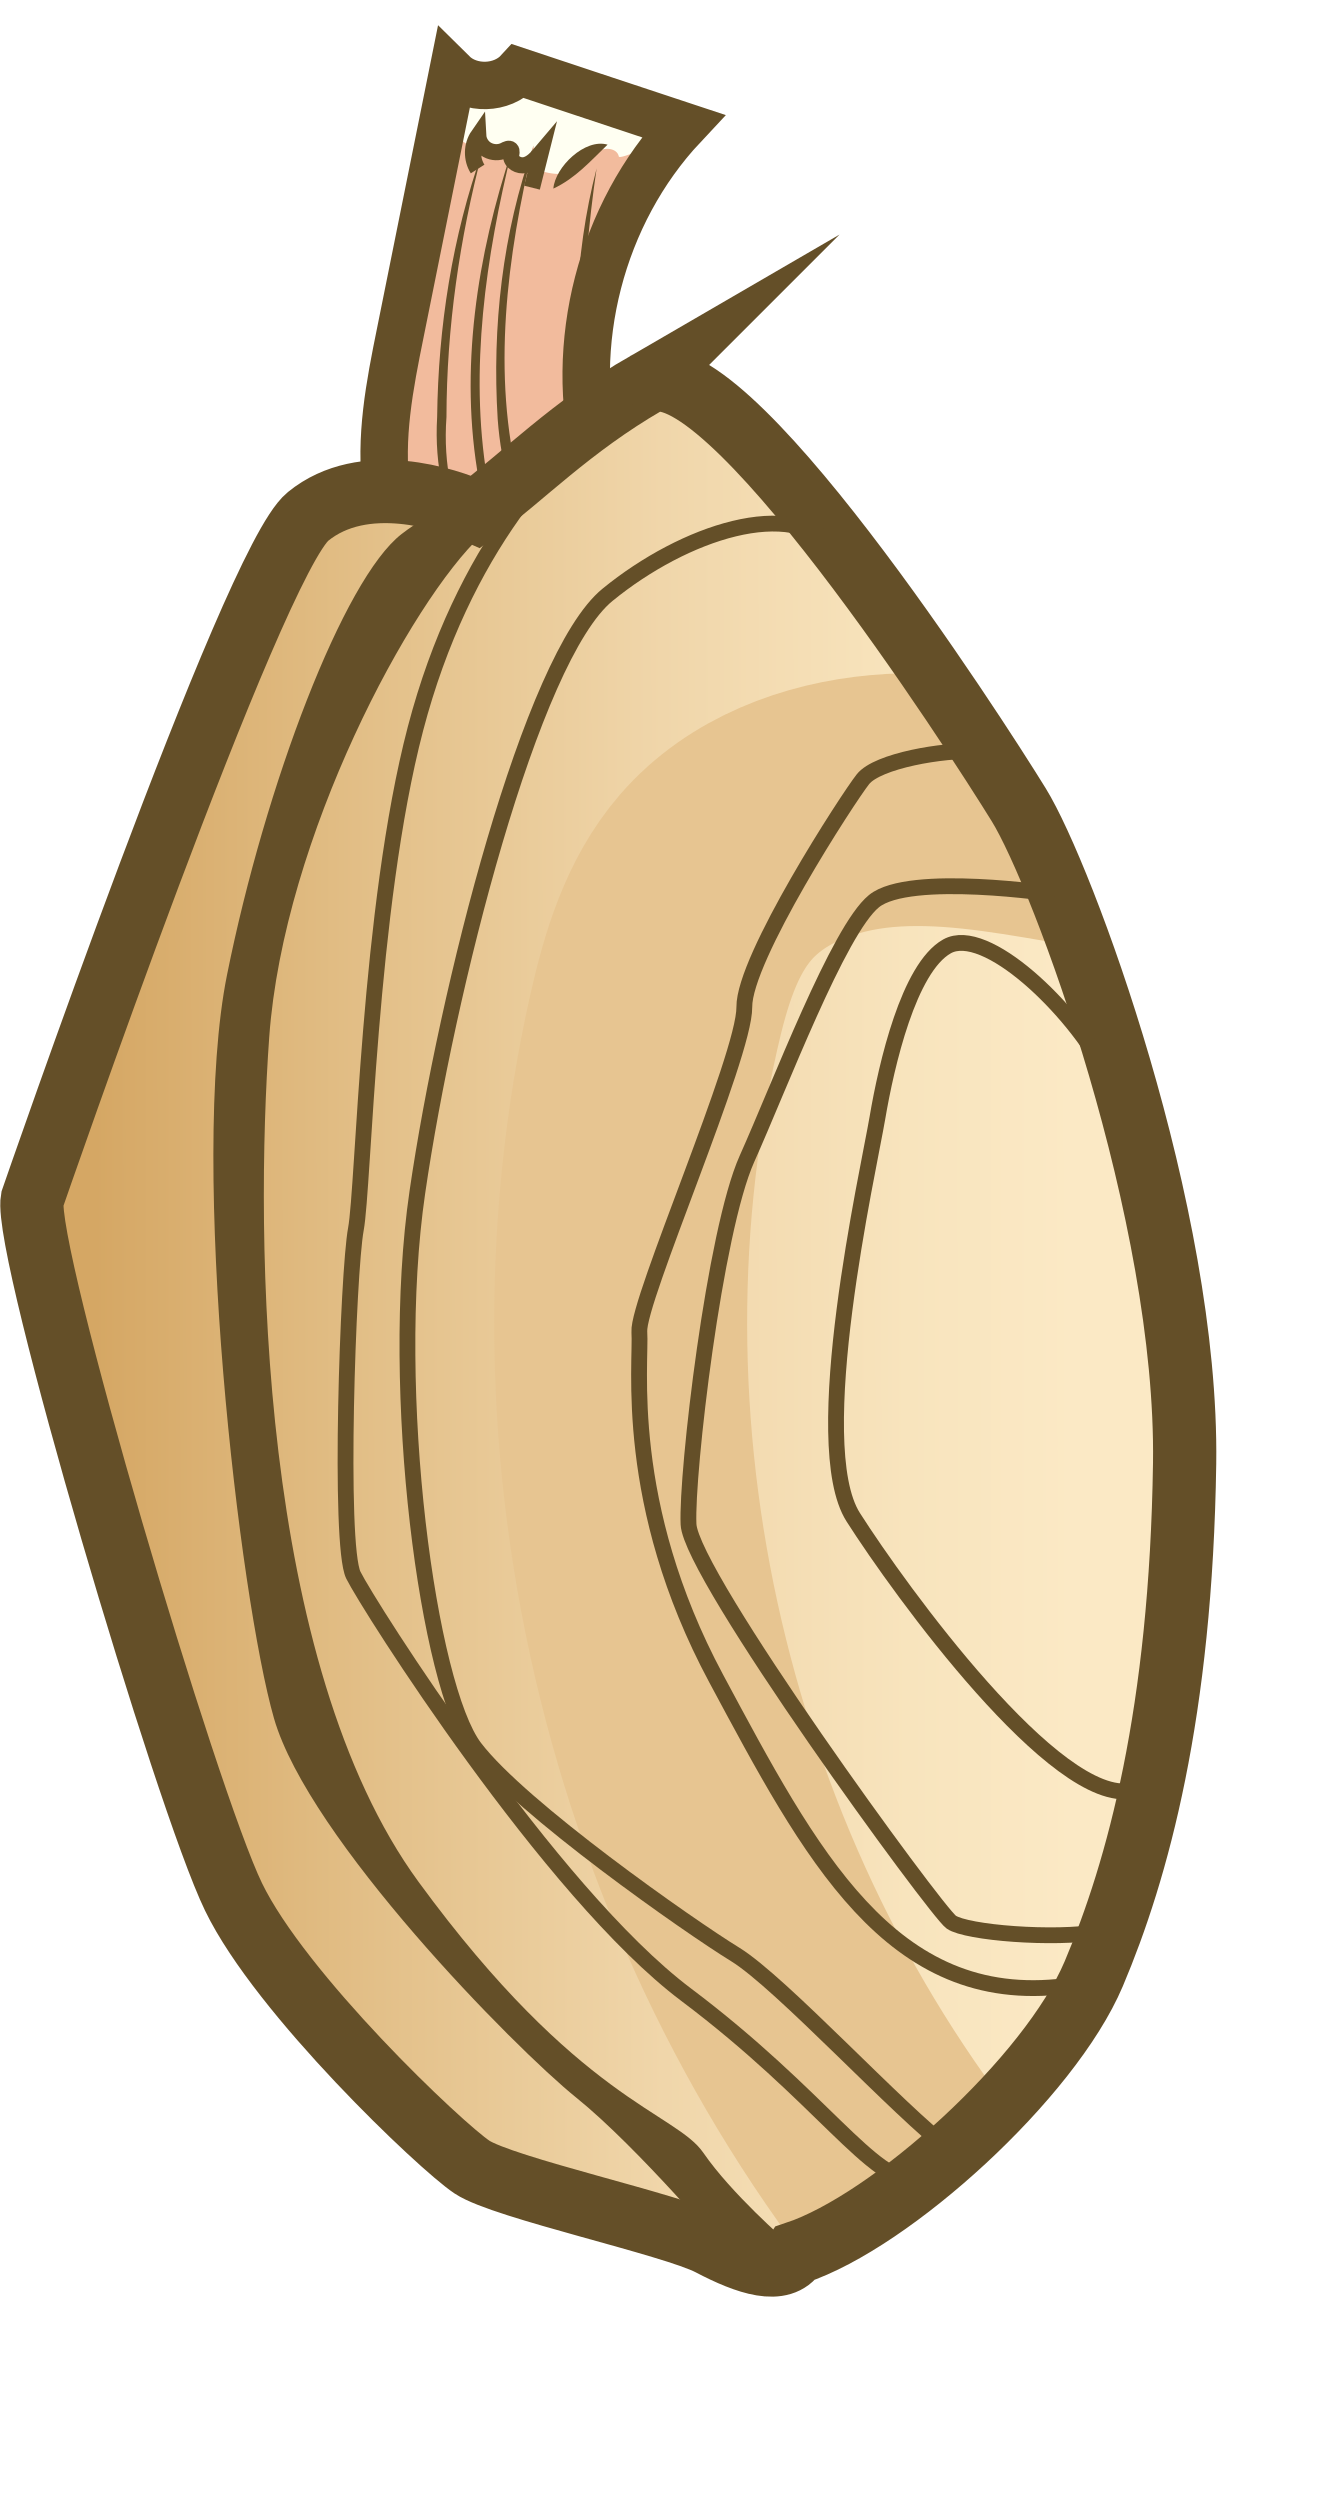
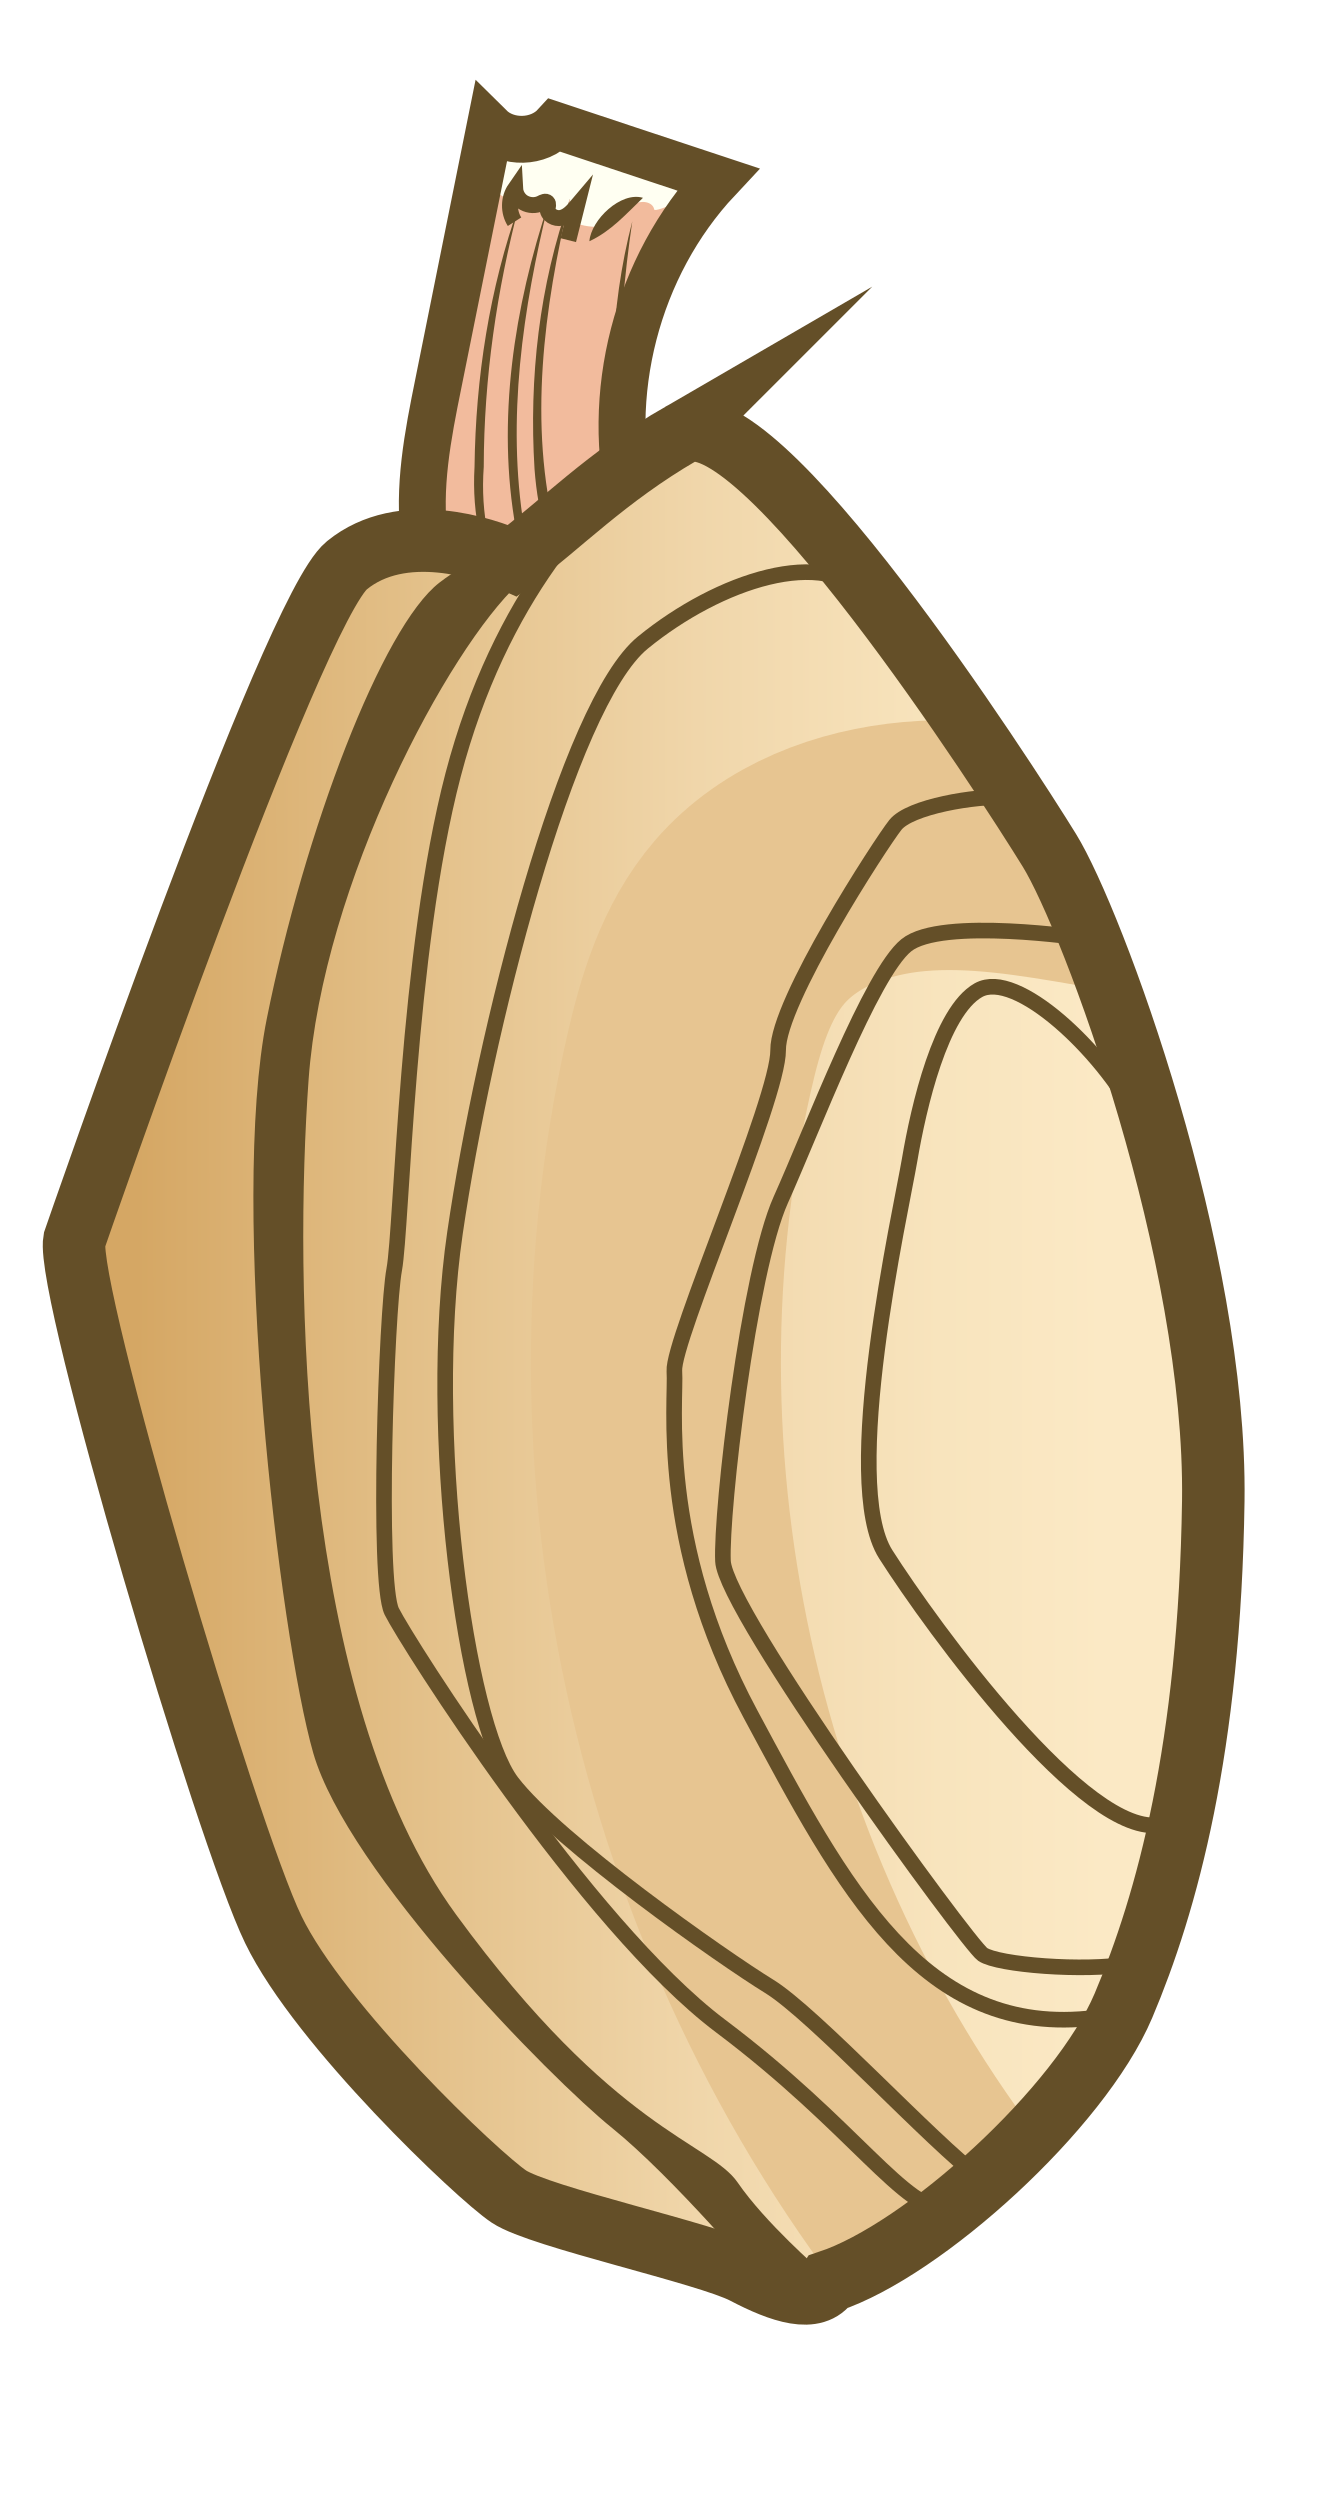
- <svg xmlns="http://www.w3.org/2000/svg" id="Layer_2" data-name="Layer 2" viewBox="0 0 83.4 158.13">
+ <svg xmlns="http://www.w3.org/2000/svg" id="Layer_1" data-name="Layer 1" viewBox="0 0 86 160">
  <defs>
    <clipPath id="clippath">
-       <path d="m37.74,29.15c-1.86-7.37.27-15.63,5.47-21.18-1.88-.62-3.76-1.25-5.63-1.87-1.59-.53-3.19-1.06-4.78-1.59-1.05,1.15-3.07,1.2-4.17.11-1.1,5.48-2.21,10.95-3.31,16.43-.67,3.3-1.33,6.68-.87,10.01.46,3.34,2.27,6.68,5.34,8.07" fill="#f2bb9d" stroke="#644f28" stroke-miterlimit="10" stroke-width="3" />
+       <path d="m40.47,32.66c-1.86-7.37.27-15.63,5.47-21.18-1.88-.62-3.76-1.25-5.63-1.87-1.59-.53-3.19-1.06-4.78-1.59-1.05,1.15-3.07,1.2-4.17.11-1.1,5.48-2.21,10.95-3.31,16.43-.67,3.3-1.33,6.68-.87,10.01.46,3.34,2.27,6.68,5.34,8.07" fill="#f2bb9d" stroke="#644f28" stroke-miterlimit="10" stroke-width="3" />
    </clipPath>
-     <linearGradient id="linear-gradient" x1="1592.27" y1="518.88" x2="1631.39" y2="470.89" gradientTransform="translate(-599.05 -1477.83) rotate(50.77)" gradientUnits="userSpaceOnUse">
+     <linearGradient id="linear-gradient" x1="1595" y1="522.39" x2="1634.11" y2="474.4" gradientTransform="translate(-595.33 -1478.65) rotate(50.77)" gradientUnits="userSpaceOnUse">
      <stop offset="0" stop-color="#d5a764" />
      <stop offset=".29" stop-color="#e3c089" />
      <stop offset=".58" stop-color="#f0d6aa" />
      <stop offset=".83" stop-color="#f8e4bd" />
      <stop offset="1" stop-color="#fbe9c5" />
    </linearGradient>
    <clipPath id="clippath-1">
-       <path d="m40.86,24.25c4.76-2.76,20.8,22.15,23.58,26.66,2.78,4.51,10.71,25.86,10.49,41.65-.23,15.79-2.97,25.72-5.75,32.29-2.78,6.57-12.79,15.64-18.84,17.65-.89,1.4-3.06.69-5.42-.55-2.37-1.24-13.09-3.56-15.07-4.88s-12.1-10.93-15.08-17.09c-2.99-6.15-13.3-40.94-12.73-44.12,0,0,13.91-40.31,17.44-43.19,3.53-2.88,8.83-1.1,10.61-.3,2.96-2.19,6.02-5.37,10.78-8.13Z" fill="url(#linear-gradient)" stroke="#644f28" stroke-miterlimit="10" stroke-width="4" />
+       <path d="m43.58,27.76c4.76-2.76,20.8,22.15,23.58,26.66,2.78,4.51,10.71,25.86,10.49,41.65-.23,15.79-2.97,25.72-5.75,32.29-2.78,6.57-12.79,15.64-18.84,17.65-.89,1.4-3.06.69-5.42-.55-2.37-1.24-13.09-3.56-15.07-4.88s-12.1-10.93-15.08-17.09c-2.99-6.15-13.3-40.94-12.73-44.12,0,0,13.91-40.31,17.44-43.19,3.53-2.88,8.83-1.1,10.61-.3,2.96-2.19,6.02-5.37,10.78-8.13Z" fill="url(#linear-gradient)" stroke="#644f28" stroke-miterlimit="10" stroke-width="4" />
    </clipPath>
  </defs>
-   <g id="Layer_1-2" data-name="Layer 1">
+   <g>
    <g>
-       <g>
+       <path d="m40.47,32.66c-1.86-7.37.27-15.63,5.47-21.18-1.88-.62-3.76-1.25-5.63-1.87-1.59-.53-3.19-1.06-4.78-1.59-1.05,1.15-3.07,1.2-4.17.11-1.1,5.48-2.21,10.95-3.31,16.43-.67,3.3-1.33,6.68-.87,10.01.46,3.34,2.27,6.68,5.34,8.07" fill="#f2bb9d" />
+       <g clip-path="url(#clippath)">
+         <path d="m41.87,13.4c-.11-.52-.88-.6-1.33-.31s-.74.78-1.18,1.08c-.9.62-2.12.29-3.15-.07-.8-.27-1.61-.55-2.41-.82-1.02-.35-2.13-.78-2.61-1.74-.28.31-.57.61-.85.92-1.08-1.67-2.16-3.34-3.24-5-.38-.58-.77-1.23-.68-1.91.16-1.21,1.63-1.7,2.84-1.84,5.27-.64,10.73.34,15.45,2.78,1.23.63,2.55,1.61,2.53,2.99-.03,1.43-1.38,2.18-2.46,2.81-.33.2-2.86,1.35-2.91,1.12Z" fill="#fffff2" stroke-width="0" />
        <g>
-           <path d="m37.74,29.15c-1.86-7.37.27-15.63,5.47-21.18-1.88-.62-3.76-1.25-5.63-1.87-1.59-.53-3.19-1.06-4.78-1.59-1.05,1.15-3.07,1.2-4.17.11-1.1,5.48-2.21,10.95-3.31,16.43-.67,3.3-1.33,6.68-.87,10.01.46,3.34,2.27,6.68,5.34,8.07" fill="#f2bb9d" />
-           <g clip-path="url(#clippath)">
-             <path d="m39.14,9.89c-.11-.52-.88-.6-1.33-.31s-.74.78-1.18,1.08c-.9.62-2.12.29-3.15-.07-.8-.27-1.61-.55-2.41-.82-1.02-.35-2.13-.78-2.61-1.74-.28.31-.57.61-.85.92-1.08-1.67-2.16-3.34-3.24-5-.38-.58-.77-1.23-.68-1.91.16-1.21,1.63-1.7,2.84-1.84,5.27-.64,10.73.34,15.45,2.78,1.23.63,2.55,1.61,2.53,2.99-.03,1.43-1.38,2.18-2.46,2.81-.33.2-2.86,1.35-2.91,1.12Z" fill="#fffff2" stroke-width="0" />
-             <g>
-               <path d="m30.51,9.6c-1.68,5.44-2.54,11.13-2.57,16.91-.01,2.25.11,4.55,1.06,6.76,1.22,2.83,3.81,5.36,7.01,6.85" fill="#f2bb9d" stroke-width="0" />
-               <path d="m30.51,9.6c-1.44,5.48-2.26,11.12-2.27,16.78-.44,6.02,2.38,11.01,7.78,13.74-5.81-2.38-8.73-7.56-8.37-13.74.07-5.69.95-11.41,2.86-16.78h0Z" fill="#644f28" stroke-width="0" />
-             </g>
-             <g>
-               <path d="m32.38,9.5c-1.62,5.26-2.39,10.79-2.3,16.42.04,2.19.22,4.44,1.25,6.61,1.32,2.78,4.06,5.31,7.41,6.82" fill="#f2bb9d" stroke-width="0" />
-               <path d="m32.38,9.5c-1.65,6.73-2.7,13.86-1.57,20.74.94,4.12,4.24,7.23,7.93,9.12-3.87-1.57-7.47-4.77-8.45-8.99-1.26-6.94-.11-14.24,2.09-20.87h0Z" fill="#644f28" stroke-width="0" />
-             </g>
-             <g>
-               <path d="m33.73,9.23c-1.61,5.26-2.28,10.82-1.99,16.52.11,2.21.39,4.49,1.6,6.72,1.56,2.86,4.67,5.5,8.42,7.14" fill="#f2bb9d" stroke-width="0" />
-               <path d="m33.73,9.23c-1.65,6.94-2.66,14.46-.87,21.44,1.45,4.12,5.08,7.02,8.91,8.94-4.02-1.59-7.94-4.53-9.45-8.75-.5-1.41-.73-2.89-.84-4.35-.36-5.83.3-11.77,2.26-17.28h0Z" fill="#644f28" stroke-width="0" />
-             </g>
-             <g>
-               <path d="m37.74,10.63c-1.15,5.39-1.32,10.98-.53,16.63.31,2.19.78,4.44,2.18,6.56,1.8,2.71,5.14,5.07,9.02,6.38" fill="#f2bb9d" stroke-width="0" />
-               <path d="m37.74,10.63c-1.03,7.06-1.38,14.64,1.01,21.44,1.81,3.98,5.68,6.54,9.66,8.13-4.14-1.23-8.31-3.82-10.18-7.89-.62-1.36-.99-2.81-1.22-4.26-.87-5.78-.74-11.75.73-17.41h0Z" fill="#644f28" stroke-width="0" />
-             </g>
-           </g>
-           <path d="m37.74,29.15c-1.86-7.37.27-15.63,5.47-21.18-1.88-.62-3.76-1.25-5.63-1.87-1.59-.53-3.19-1.06-4.78-1.59-1.05,1.15-3.07,1.2-4.17.11-1.1,5.48-2.21,10.95-3.31,16.43-.67,3.3-1.33,6.68-.87,10.01.46,3.34,2.27,6.68,5.34,8.07" fill="none" stroke="#644f28" stroke-miterlimit="10" stroke-width="3" />
+           <path d="m33.23,13.1c-1.68,5.44-2.54,11.13-2.57,16.91-.01,2.25.11,4.55,1.06,6.76,1.22,2.83,3.81,5.36,7.01,6.85" fill="#f2bb9d" stroke-width="0" />
+           <path d="m33.23,13.1c-1.44,5.48-2.26,11.12-2.27,16.78-.44,6.02,2.38,11.01,7.78,13.74-5.81-2.38-8.73-7.56-8.37-13.74.07-5.69.95-11.41,2.86-16.78h0Z" fill="#644f28" stroke-width="0" />
        </g>
-         <path d="m38.43,9.15c-1.09,1.04-2.02,2.12-3.43,2.78.11-1.37,2.01-3.2,3.43-2.78h0Z" fill="#644f28" stroke-width="0" />
-         <path d="m33.65,11.87l.55-2.19c-.27.32-.57.66-.98.76s-.93-.19-.89-.61c.01-.13.07-.28-.02-.37-.1-.11-.28-.02-.41.05-.34.17-.75.15-1.08-.03s-.55-.54-.57-.91c-.43.62-.44,1.49-.04,2.12" fill="none" stroke="#644f28" stroke-miterlimit="10" stroke-width="1.02" />
-       </g>
-       <g>
        <g>
-           <path d="m40.86,24.25c4.76-2.76,20.8,22.15,23.58,26.66,2.78,4.51,10.71,25.86,10.49,41.65-.23,15.79-2.97,25.72-5.75,32.29-2.78,6.57-12.79,15.64-18.84,17.65-.89,1.4-3.06.69-5.42-.55-2.37-1.24-13.09-3.56-15.07-4.88s-12.1-10.93-15.08-17.09c-2.99-6.15-13.3-40.94-12.73-44.12,0,0,13.91-40.31,17.44-43.19,3.53-2.88,8.83-1.1,10.61-.3,2.96-2.19,6.02-5.37,10.78-8.13Z" fill="url(#linear-gradient)" />
-           <g clip-path="url(#clippath-1)">
-             <path d="m67.59,51.66c-3.9-.67-7.86-1.34-11.8-.99-3.94.35-7.94,1.83-10.53,4.83-2.18,2.53-3.16,5.86-3.9,9.12-6.08,26.9,1.25,56.49,19.18,77.44,2.33,2.72,4.9,5.36,8.14,6.88,3.24,1.52,7.29,1.74,10.27-.25" fill="none" stroke="#e7c591" stroke-miterlimit="10" stroke-width="16" />
-           </g>
-           <path d="m40.86,24.25c4.76-2.76,20.8,22.15,23.58,26.66,2.78,4.51,10.71,25.86,10.49,41.65-.23,15.79-2.97,25.72-5.75,32.29-2.78,6.57-12.79,15.64-18.84,17.65-.89,1.4-3.06.69-5.42-.55-2.37-1.24-13.09-3.56-15.07-4.88s-12.1-10.93-15.08-17.09c-2.99-6.15-13.3-40.94-12.73-44.12,0,0,13.91-40.31,17.44-43.19,3.53-2.88,8.83-1.1,10.61-.3,2.96-2.19,6.02-5.37,10.78-8.13Z" fill="none" stroke="#644f28" stroke-miterlimit="10" stroke-width="4" />
+           <path d="m35.11,13c-1.62,5.26-2.39,10.79-2.3,16.42.04,2.19.22,4.44,1.25,6.61,1.32,2.78,4.06,5.31,7.41,6.82" fill="#f2bb9d" stroke-width="0" />
+           <path d="m35.11,13c-1.65,6.73-2.7,13.86-1.57,20.74.94,4.12,4.24,7.23,7.93,9.12-3.87-1.57-7.47-4.77-8.45-8.99-1.26-6.94-.11-14.24,2.09-20.87h0Z" fill="#644f28" stroke-width="0" />
        </g>
-         <path d="m30.48,33.83c-4.48,4.16-12.54,19.12-13.45,31.76s-.68,39.6,9.45,53.45c10.13,13.85,16.24,14.56,18.01,17.13,1.77,2.58,5.25,5.6,5.25,5.6l-3.76.73s-5.6-6.65-9.53-9.82-16.93-16.39-19.12-23.99c-2.18-7.6-5.39-35.01-2.97-47.03s7.37-25.04,11.04-27.88c4.39-3.39,5.07.05,5.07.05Z" fill="#644f28" stroke-width="0" />
        <g>
-           <path d="m70.03,67.95c-2.2-4.21-7.71-9.45-10.13-8.09s-3.83,7.48-4.4,10.84c-.57,3.36-4.48,20.64-1.53,25.27,2.95,4.63,12.86,18.29,17.64,17.29" fill="none" stroke="#644f28" stroke-miterlimit="10" />
-           <path d="m69.57,122.19c-2.9.51-8.44.06-9.4-.61s-16.48-21.96-16.62-25.17,1.64-18.53,3.7-23.12,5.79-14.47,8.03-16.29c2.24-1.83,11.45-.44,11.45-.44" fill="none" stroke="#644f28" stroke-miterlimit="10" />
-           <path d="m61.83,47.51c-2.16-.1-6.33.61-7.25,1.78-.92,1.16-7.53,11.33-7.5,14.41s-6.78,18.59-6.64,20.54c.14,1.95-1.09,10.84,4.86,21.93,5.95,11.09,11.01,20.84,22.1,19.45" fill="none" stroke="#644f28" stroke-miterlimit="10" />
-           <path d="m60.08,135.94c-3.18-2.37-10.68-10.54-13.58-12.32-2.9-1.78-13.55-9.24-16.47-13.07-2.92-3.83-5.49-22.45-3.63-35.15,1.85-12.7,7.18-33.83,12.03-37.78,4.85-3.96,11.69-6.23,14.43-2.88" fill="none" stroke="#644f28" stroke-miterlimit="10" />
-           <path d="m39.8,25.11c-4.53,3.08-10.55,9.65-13.52,20.98-2.97,11.33-3.27,28.98-3.77,31.66-.5,2.69-1.1,19.96-.16,21.88.95,1.92,12.45,20.07,21.04,26.53,8.58,6.45,11.8,11.91,14.55,11.73" fill="none" stroke="#644f28" stroke-miterlimit="10" />
+           <path d="m36.46,12.74c-1.61,5.26-2.28,10.82-1.99,16.52.11,2.21.39,4.49,1.6,6.72,1.56,2.86,4.67,5.5,8.42,7.14" fill="#f2bb9d" stroke-width="0" />
+           <path d="m36.46,12.74c-1.65,6.94-2.66,14.46-.87,21.44,1.45,4.12,5.08,7.02,8.91,8.94-4.02-1.59-7.94-4.53-9.45-8.75-.5-1.41-.73-2.89-.84-4.35-.36-5.83.3-11.77,2.26-17.28h0Z" fill="#644f28" stroke-width="0" />
+         </g>
+         <g>
+           <path d="m40.47,14.14c-1.15,5.39-1.32,10.98-.53,16.63.31,2.19.78,4.44,2.18,6.56,1.8,2.71,5.14,5.07,9.02,6.38" fill="#f2bb9d" stroke-width="0" />
+           <path d="m40.47,14.14c-1.03,7.06-1.38,14.64,1.01,21.44,1.81,3.98,5.68,6.54,9.66,8.13-4.14-1.23-8.31-3.82-10.18-7.89-.62-1.36-.99-2.81-1.22-4.26-.87-5.78-.74-11.75.73-17.41h0Z" fill="#644f28" stroke-width="0" />
        </g>
      </g>
+       <path d="m40.47,32.66c-1.86-7.37.27-15.63,5.47-21.18-1.88-.62-3.76-1.25-5.63-1.87-1.59-.53-3.19-1.06-4.78-1.59-1.05,1.15-3.07,1.2-4.17.11-1.1,5.48-2.21,10.95-3.31,16.43-.67,3.3-1.33,6.68-.87,10.01.46,3.34,2.27,6.68,5.34,8.07" fill="none" stroke="#644f28" stroke-miterlimit="10" stroke-width="3" />
+     </g>
+     <path d="m41.15,12.66c-1.09,1.04-2.02,2.12-3.43,2.78.11-1.37,2.01-3.2,3.43-2.78h0Z" fill="#644f28" stroke-width="0" />
+     <path d="m36.37,15.37l.55-2.19c-.27.32-.57.66-.98.76s-.93-.19-.89-.61c.01-.13.07-.28-.02-.37-.1-.11-.28-.02-.41.05-.34.17-.75.15-1.08-.03s-.55-.54-.57-.91c-.43.62-.44,1.49-.04,2.12" fill="none" stroke="#644f28" stroke-miterlimit="10" stroke-width="1.02" />
+   </g>
+   <g>
+     <g>
+       <path d="m43.58,27.76c4.76-2.76,20.8,22.15,23.58,26.66,2.78,4.51,10.71,25.86,10.49,41.65-.23,15.79-2.97,25.72-5.75,32.29-2.78,6.57-12.79,15.64-18.84,17.65-.89,1.4-3.06.69-5.42-.55-2.37-1.24-13.09-3.56-15.07-4.88s-12.1-10.93-15.08-17.09c-2.99-6.15-13.3-40.94-12.73-44.12,0,0,13.91-40.31,17.44-43.19,3.53-2.88,8.83-1.1,10.61-.3,2.96-2.19,6.02-5.37,10.78-8.13Z" fill="url(#linear-gradient)" />
+       <g clip-path="url(#clippath-1)">
+         <path d="m70.31,55.17c-3.9-.67-7.86-1.34-11.8-.99-3.94.35-7.94,1.83-10.53,4.83-2.18,2.53-3.16,5.86-3.9,9.12-6.08,26.9,1.25,56.49,19.18,77.44,2.33,2.72,4.9,5.36,8.14,6.88,3.24,1.52,7.29,1.74,10.27-.25" fill="none" stroke="#e7c591" stroke-miterlimit="10" stroke-width="16" />
+       </g>
+       <path d="m43.58,27.76c4.76-2.76,20.8,22.15,23.58,26.66,2.78,4.51,10.71,25.86,10.49,41.65-.23,15.79-2.97,25.72-5.75,32.29-2.78,6.57-12.79,15.64-18.84,17.65-.89,1.4-3.06.69-5.42-.55-2.37-1.24-13.09-3.56-15.07-4.88s-12.1-10.93-15.08-17.09c-2.99-6.15-13.3-40.94-12.73-44.12,0,0,13.91-40.31,17.44-43.19,3.53-2.88,8.83-1.1,10.61-.3,2.96-2.19,6.02-5.37,10.78-8.13Z" fill="none" stroke="#644f28" stroke-miterlimit="10" stroke-width="4" />
+     </g>
+     <path d="m33.2,37.34c-4.48,4.16-12.54,19.12-13.45,31.76s-.68,39.6,9.45,53.45c10.13,13.85,16.24,14.56,18.01,17.13,1.77,2.58,5.25,5.6,5.25,5.6l-3.76.73s-5.6-6.65-9.53-9.82-16.93-16.39-19.12-23.99c-2.18-7.6-5.39-35.01-2.97-47.03s7.37-25.04,11.04-27.88c4.39-3.39,5.07.05,5.07.05Z" fill="#644f28" stroke-width="0" />
+     <g>
+       <path d="m72.75,71.46c-2.2-4.21-7.71-9.45-10.13-8.09s-3.83,7.48-4.4,10.84c-.57,3.36-4.48,20.64-1.53,25.27,2.95,4.63,12.86,18.29,17.64,17.29" fill="none" stroke="#644f28" stroke-miterlimit="10" />
+       <path d="m72.29,125.69c-2.9.51-8.44.06-9.4-.61s-16.48-21.96-16.62-25.17,1.64-18.53,3.7-23.12,5.79-14.47,8.03-16.29c2.24-1.83,11.45-.44,11.45-.44" fill="none" stroke="#644f28" stroke-miterlimit="10" />
+       <path d="m64.55,51.02c-2.16-.1-6.33.61-7.25,1.78-.92,1.16-7.53,11.33-7.5,14.41s-6.78,18.59-6.64,20.54c.14,1.95-1.09,10.84,4.86,21.93,5.95,11.09,11.01,20.84,22.1,19.45" fill="none" stroke="#644f28" stroke-miterlimit="10" />
+       <path d="m62.8,139.44c-3.18-2.37-10.68-10.54-13.58-12.32-2.9-1.78-13.55-9.24-16.47-13.07-2.92-3.83-5.49-22.45-3.63-35.15,1.85-12.7,7.18-33.83,12.03-37.78,4.85-3.96,11.69-6.23,14.43-2.88" fill="none" stroke="#644f28" stroke-miterlimit="10" />
+       <path d="m42.52,28.61c-4.53,3.08-10.55,9.65-13.52,20.98-2.97,11.33-3.27,28.98-3.77,31.66-.5,2.69-1.1,19.96-.16,21.88.95,1.92,12.45,20.07,21.04,26.53,8.58,6.45,11.8,11.91,14.55,11.73" fill="none" stroke="#644f28" stroke-miterlimit="10" />
    </g>
  </g>
</svg>
